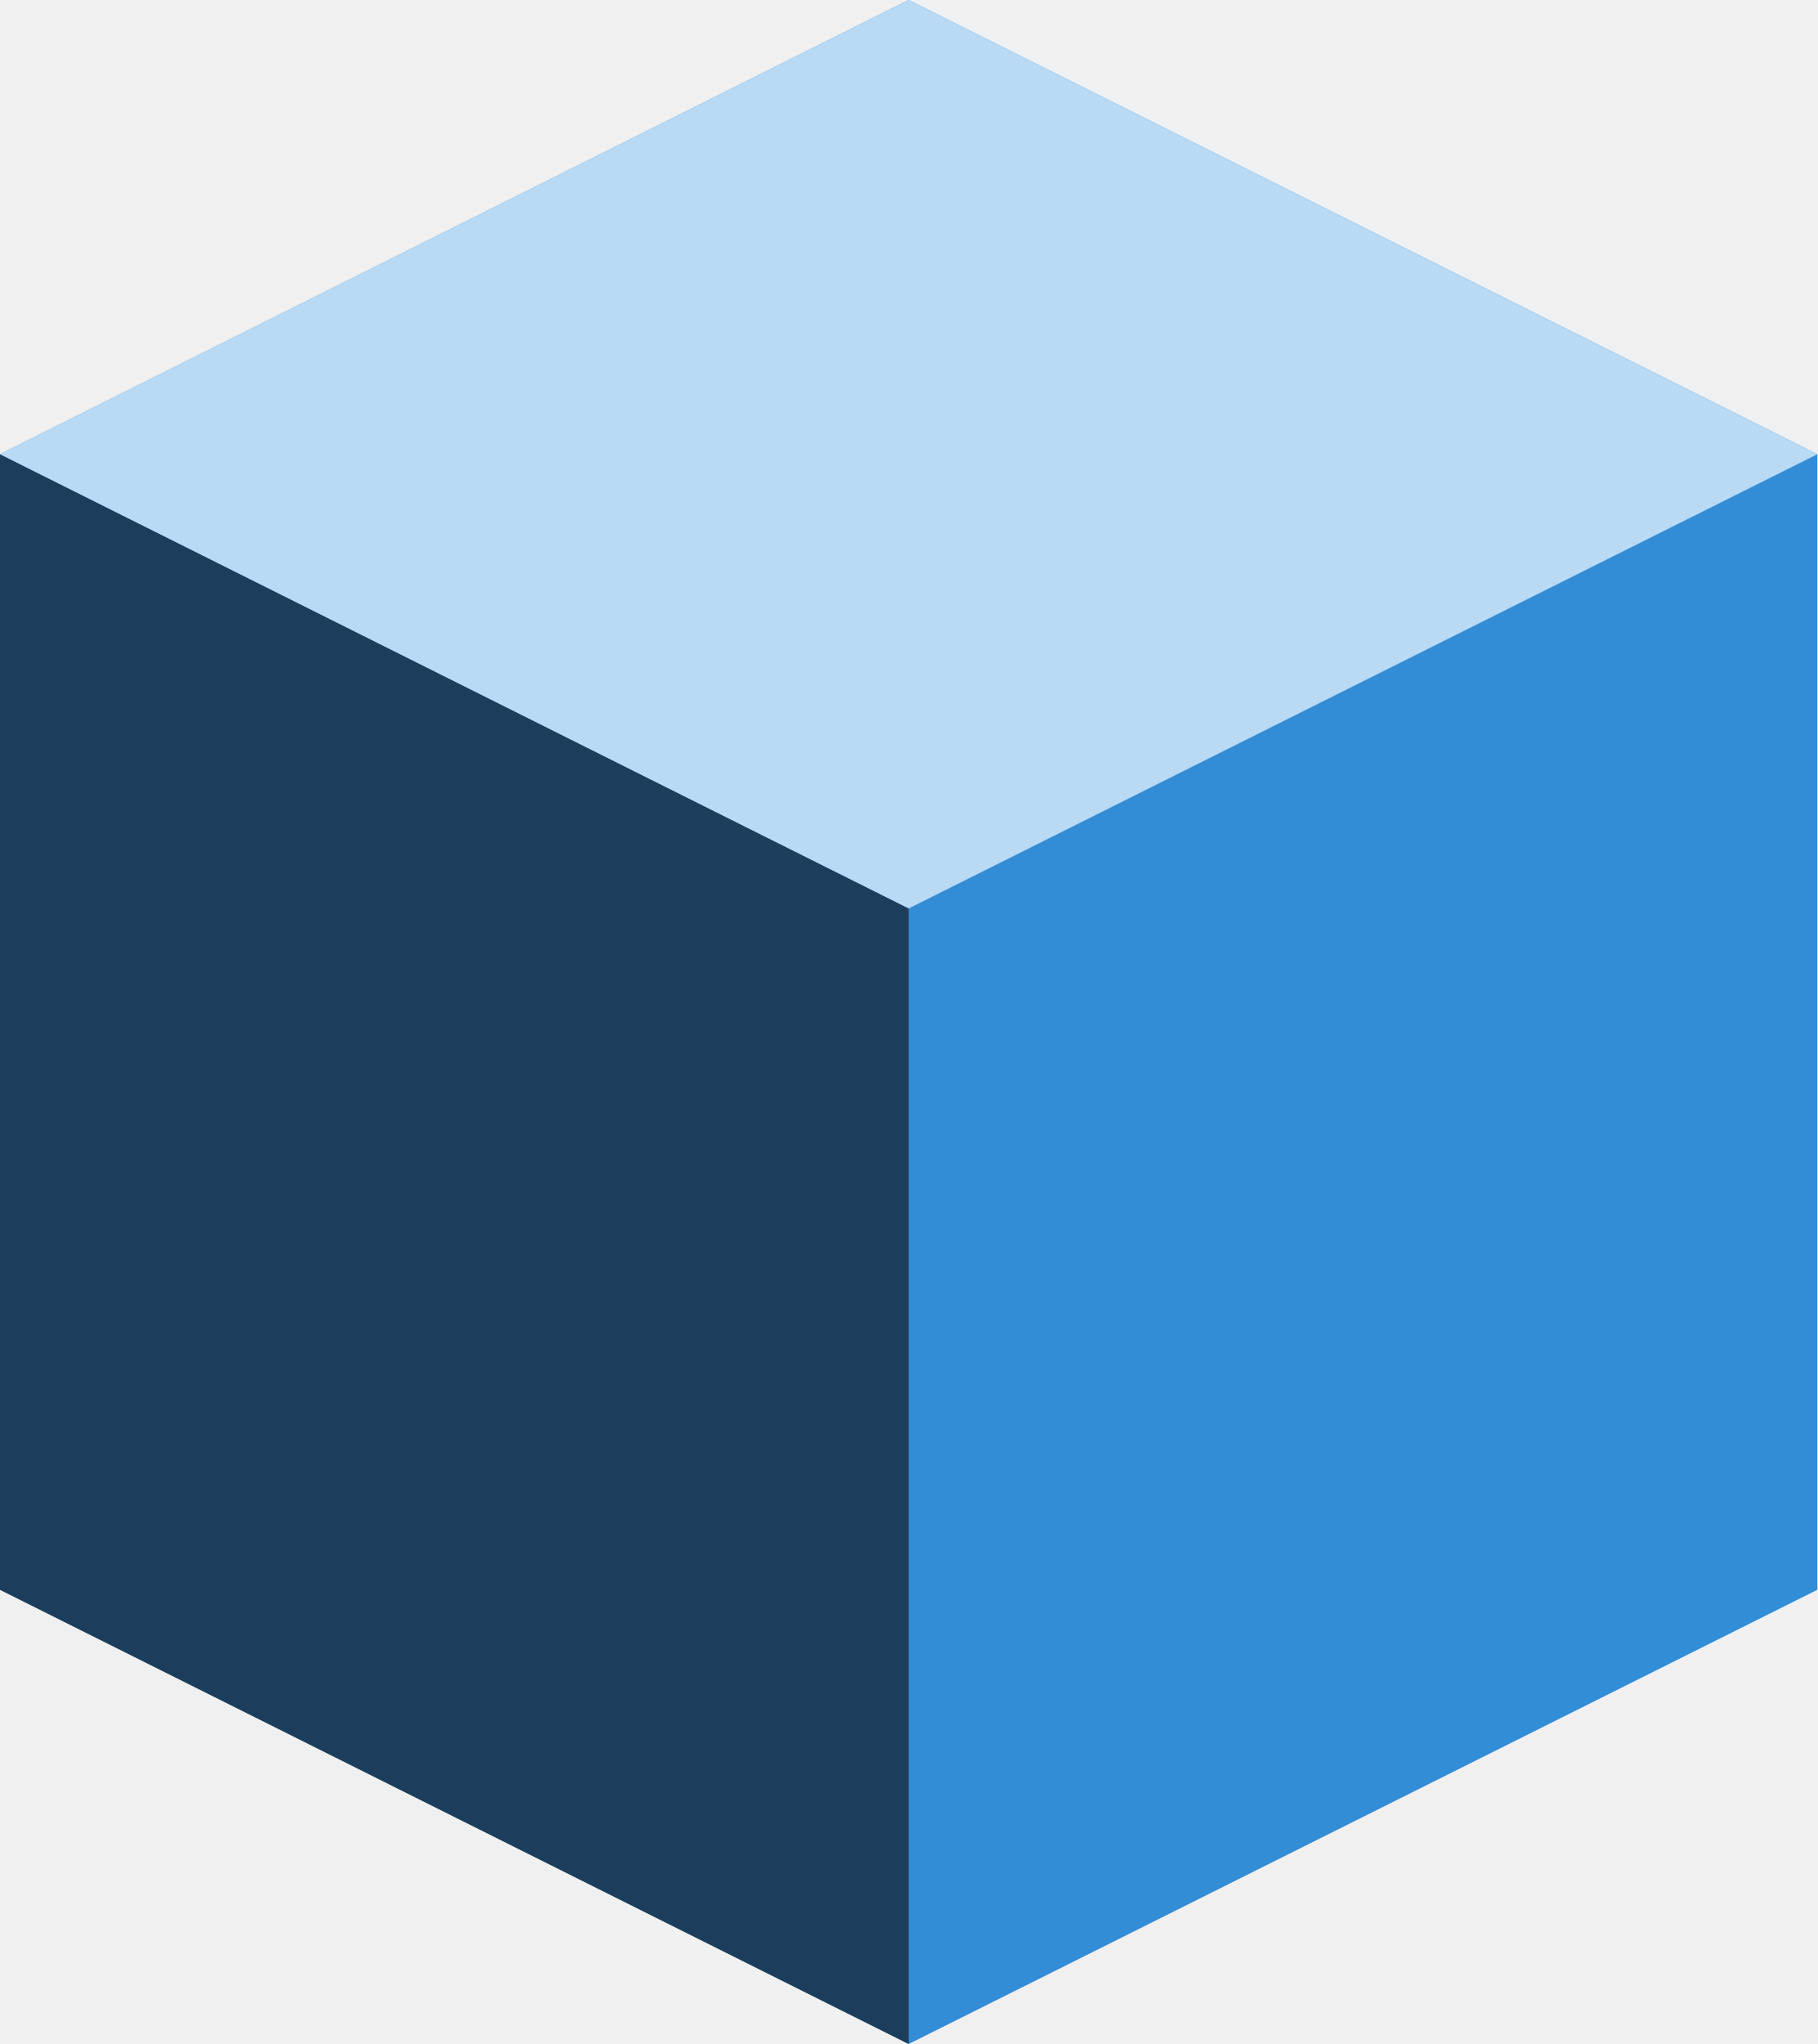
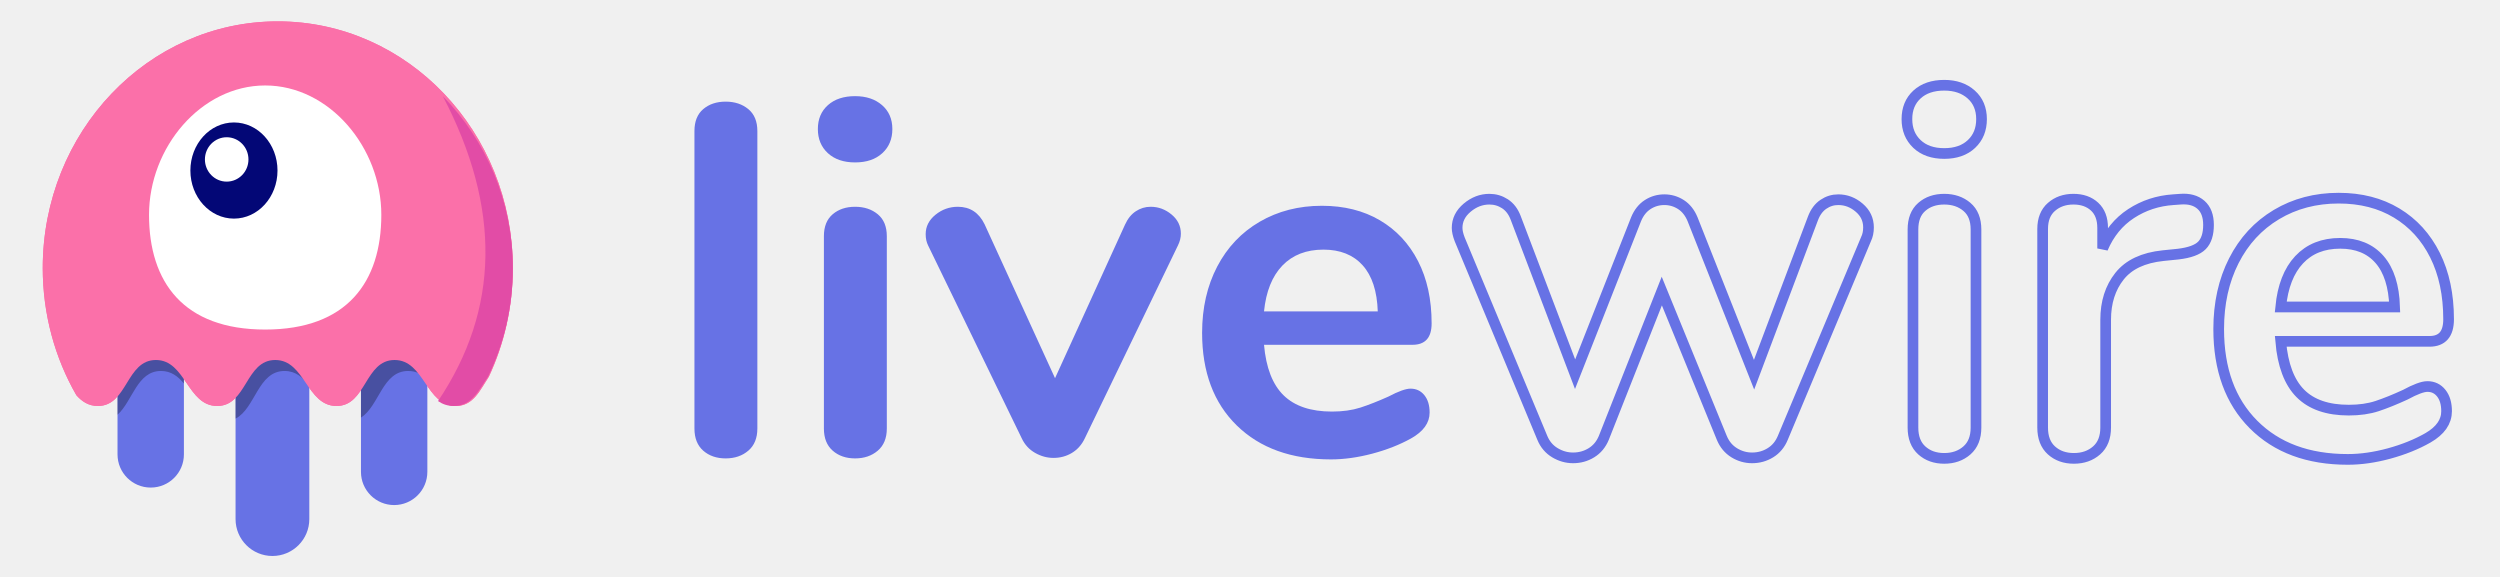
- <svg xmlns="http://www.w3.org/2000/svg" width="40px" height="45px" viewBox="0 0 40 45" version="1.1">
-   <defs />
+ <svg xmlns="http://www.w3.org/2000/svg" xmlns:xlink="http://www.w3.org/1999/xlink" width="234px" height="54px" viewBox="0 0 234 54" version="1.1">
+   <defs>
+     <path d="M6.214,3.968 L6.214,13.53 C6.214,15.246 4.823,16.637 3.107,16.637 C1.391,16.637 -2.95438243e-14,15.246 -2.97539771e-14,13.53 L-2.9041947e-14,1.986 C0.58,0.922 1.242,1.12585387e-13 2.437,1.0658141e-13 C4.381,1.0658141e-13 5.06,2.442 6.214,3.968 Z M17.952,4.466 L17.952,19.588 C17.952,21.494 16.407,23.04 14.5,23.04 C12.593,23.04 11.048,21.494 11.048,19.588 L11.048,2.473 C11.698,1.219 12.368,1.0658141e-13 13.742,1.0658141e-13 C15.916,1.0658141e-13 16.508,3.056 17.952,4.466 Z M29,4.188 L29,15.166 C29,16.882 27.609,18.274 25.893,18.274 C24.177,18.274 22.786,16.882 22.786,15.166 L22.786,1.673 C23.327,0.747 23.971,1.0658141e-13 25.046,1.0658141e-13 C27.087,1.0658141e-13 27.734,2.692 29,4.188 Z" id="path-1" />
+     <path d="M6.214,6.898 C5.663,6.224 5.011,5.723 4.067,5.723 C1.826,5.723 1.415,8.547 1.66533454e-15,9.82 L4.4408921e-16,-2.361 C2.33936437e-16,-4.077 1.391,-5.468 3.107,-5.468 C4.823,-5.468 6.214,-4.077 6.214,-2.361 L6.214,6.898 Z M17.952,7.116 C17.365,6.334 16.677,5.723 15.635,5.723 C13.142,5.723 12.913,9.218 11.048,10.184 L11.048,4.798 C11.048,2.891 12.593,1.345 14.5,1.345 C16.407,1.345 17.952,2.891 17.952,4.798 L17.952,7.116 Z M29,6.512 C28.522,6.041 27.955,5.723 27.202,5.723 C24.788,5.723 24.498,9.003 22.786,10.086 L22.786,-0.847 C22.786,-2.563 24.177,-3.954 25.893,-3.954 C27.609,-3.954 29,-2.563 29,-0.847 L29,6.512 Z" id="path-3" />
+   </defs>
  <g id="Page-1" stroke="none" stroke-width="1" fill="none" fill-rule="evenodd">
-     <g id="04-docs-start" transform="translate(-170, -28)">
-       <g id="Group" transform="translate(170, 28)">
-         <polygon id="Rectangle-3-Copy" fill="#338CD6" points="20 0 40 10 40 35 20 45 0 35 0 10" />
-         <polygon id="Rectangle-3-Copy-2" fill="#1C3E5A" points="20 20 20 45 0 35 0 10" />
-         <polygon id="Rectangle-3" fill="#B9DAF5" points="20 0 40 10 20 20 0 10" />
+     <g id="10.5″-iPad-Pro-Copy-6" transform="translate(-116, -134)">
+       <g id="Group-3" transform="translate(115, 136)">
+         <g id="Livewire" transform="translate(65.535, 5.881)" fill-rule="nonzero">
+           <path d="M3.386,35.026 C2.538,35.026 1.839,34.785 1.289,34.303 C0.74,33.821 0.465,33.129 0.465,32.227 L0.465,4.384 C0.465,3.482 0.74,2.798 1.289,2.332 C1.839,1.865 2.538,1.632 3.386,1.632 C4.234,1.632 4.941,1.865 5.506,2.332 C6.071,2.798 6.354,3.482 6.354,4.384 L6.354,32.227 C6.354,33.129 6.071,33.821 5.506,34.303 C4.941,34.785 4.234,35.026 3.386,35.026 Z M15.503,35.026 C14.655,35.026 13.956,34.785 13.407,34.303 C12.857,33.821 12.582,33.129 12.582,32.227 L12.582,14.225 C12.582,13.323 12.857,12.639 13.407,12.172 C13.956,11.706 14.655,11.473 15.503,11.473 C16.351,11.473 17.058,11.706 17.623,12.172 C18.188,12.639 18.471,13.323 18.471,14.225 L18.471,32.227 C18.471,33.129 18.188,33.821 17.623,34.303 C17.058,34.785 16.351,35.026 15.503,35.026 Z M15.503,7.322 C14.435,7.322 13.587,7.034 12.959,6.459 C12.331,5.884 12.017,5.13 12.017,4.197 C12.017,3.264 12.331,2.518 12.959,1.959 C13.587,1.399 14.435,1.119 15.503,1.119 C16.54,1.119 17.38,1.399 18.024,1.959 C18.667,2.518 18.989,3.264 18.989,4.197 C18.989,5.13 18.675,5.884 18.047,6.459 C17.419,7.034 16.571,7.322 15.503,7.322 Z M40.764,13.152 C41.016,12.592 41.353,12.172 41.777,11.893 C42.201,11.613 42.665,11.473 43.167,11.473 C43.89,11.473 44.541,11.714 45.122,12.196 C45.703,12.678 45.994,13.276 45.994,13.991 C45.994,14.365 45.9,14.738 45.711,15.111 L36.996,33.16 C36.713,33.751 36.312,34.202 35.794,34.513 C35.276,34.824 34.703,34.979 34.075,34.979 C33.478,34.979 32.905,34.824 32.355,34.513 C31.805,34.202 31.389,33.751 31.107,33.16 L22.344,15.111 C22.187,14.8 22.108,14.442 22.108,14.038 C22.108,13.323 22.414,12.717 23.027,12.219 C23.639,11.722 24.338,11.473 25.123,11.473 C26.254,11.473 27.086,12.017 27.62,13.105 L34.216,27.517 L40.764,13.152 Z M67.486,28.496 C68.02,28.496 68.452,28.698 68.782,29.103 C69.112,29.507 69.277,30.051 69.277,30.735 C69.277,31.699 68.696,32.507 67.533,33.16 C66.466,33.751 65.256,34.225 63.906,34.583 C62.555,34.94 61.268,35.119 60.043,35.119 C56.336,35.119 53.4,34.062 51.233,31.948 C49.066,29.833 47.982,26.942 47.982,23.273 C47.982,20.941 48.453,18.873 49.395,17.07 C50.338,15.266 51.665,13.867 53.376,12.872 C55.088,11.877 57.027,11.38 59.195,11.38 C61.268,11.38 63.073,11.83 64.612,12.732 C66.151,13.634 67.345,14.909 68.193,16.557 C69.041,18.205 69.465,20.148 69.465,22.386 C69.465,23.723 68.868,24.392 67.675,24.392 L53.777,24.392 C53.965,26.537 54.578,28.115 55.614,29.126 C56.651,30.136 58.158,30.642 60.137,30.642 C61.142,30.642 62.029,30.517 62.799,30.269 C63.568,30.02 64.44,29.678 65.413,29.242 C66.356,28.745 67.047,28.496 67.486,28.496 Z M59.336,15.484 C57.734,15.484 56.454,15.981 55.496,16.976 C54.538,17.971 53.965,19.402 53.777,21.267 L64.424,21.267 C64.361,19.37 63.89,17.932 63.011,16.953 C62.131,15.974 60.906,15.484 59.336,15.484 Z" id="Combined-Shape" fill="#6772E5" />
+           <path d="M105.166,12.54 C105.387,11.964 105.709,11.532 106.134,11.243 C106.559,10.955 107.023,10.811 107.526,10.811 C108.25,10.811 108.902,11.059 109.484,11.556 C110.066,12.052 110.357,12.669 110.357,13.405 C110.357,13.821 110.279,14.19 110.121,14.51 L102.335,33.101 C102.083,33.71 101.698,34.174 101.179,34.494 C100.66,34.815 100.086,34.975 99.457,34.975 C98.859,34.975 98.3,34.815 97.781,34.494 C97.262,34.174 96.877,33.71 96.625,33.101 L91.01,19.362 L85.583,33.101 C85.331,33.71 84.946,34.174 84.427,34.494 C83.908,34.815 83.333,34.975 82.704,34.975 C82.106,34.975 81.54,34.815 81.005,34.494 C80.471,34.174 80.077,33.71 79.826,33.101 L72.087,14.51 C71.929,14.094 71.851,13.741 71.851,13.453 C71.851,12.717 72.165,12.084 72.794,11.556 C73.424,11.027 74.116,10.763 74.871,10.763 C75.406,10.763 75.893,10.907 76.334,11.195 C76.774,11.484 77.104,11.916 77.325,12.492 L82.893,27.144 L88.603,12.637 C88.855,12.028 89.216,11.572 89.688,11.267 C90.16,10.963 90.679,10.811 91.246,10.811 C91.812,10.811 92.331,10.963 92.803,11.267 C93.275,11.572 93.636,12.028 93.888,12.637 L99.645,27.192 L105.166,12.54 Z M117.445,35.023 C116.596,35.023 115.896,34.775 115.345,34.278 C114.795,33.782 114.519,33.069 114.519,32.141 L114.519,13.597 C114.519,12.669 114.795,11.964 115.345,11.484 C115.896,11.003 116.596,10.763 117.445,10.763 C118.295,10.763 119.002,11.003 119.569,11.484 C120.135,11.964 120.418,12.669 120.418,13.597 L120.418,32.141 C120.418,33.069 120.135,33.782 119.569,34.278 C119.002,34.775 118.295,35.023 117.445,35.023 Z M117.445,6.487 C116.376,6.487 115.526,6.191 114.897,5.599 C114.268,5.006 113.953,4.23 113.953,3.269 C113.953,2.308 114.268,1.539 114.897,0.963 C115.526,0.386 116.376,0.098 117.445,0.098 C118.483,0.098 119.325,0.386 119.97,0.963 C120.615,1.539 120.937,2.308 120.937,3.269 C120.937,4.23 120.623,5.006 119.993,5.599 C119.364,6.191 118.515,6.487 117.445,6.487 Z M139.539,10.763 C140.357,10.699 141.002,10.875 141.474,11.291 C141.946,11.708 142.182,12.332 142.182,13.165 C142.182,14.03 141.978,14.67 141.569,15.087 C141.16,15.503 140.42,15.775 139.351,15.903 L137.935,16.047 C136.079,16.239 134.718,16.88 133.853,17.969 C132.988,19.058 132.555,20.419 132.555,22.052 L132.555,32.141 C132.555,33.069 132.272,33.782 131.706,34.278 C131.14,34.775 130.432,35.023 129.582,35.023 C128.733,35.023 128.033,34.775 127.482,34.278 C126.932,33.782 126.657,33.069 126.657,32.141 L126.657,13.549 C126.657,12.653 126.932,11.964 127.482,11.484 C128.033,11.003 128.717,10.763 129.535,10.763 C130.353,10.763 131.014,10.995 131.517,11.46 C132.021,11.924 132.272,12.588 132.272,13.453 L132.272,15.375 C132.87,13.966 133.759,12.877 134.938,12.108 C136.118,11.339 137.432,10.907 138.879,10.811 L139.539,10.763 Z M162.672,28.297 C163.207,28.297 163.639,28.506 163.97,28.922 C164.3,29.338 164.465,29.899 164.465,30.603 C164.465,31.596 163.883,32.429 162.719,33.101 C161.649,33.71 160.438,34.198 159.085,34.567 C157.733,34.935 156.443,35.119 155.216,35.119 C151.504,35.119 148.562,34.03 146.391,31.852 C144.221,29.675 143.135,26.696 143.135,22.917 C143.135,20.515 143.607,18.385 144.551,16.528 C145.495,14.67 146.824,13.229 148.538,12.204 C150.253,11.179 152.196,10.667 154.366,10.667 C156.443,10.667 158.252,11.131 159.793,12.06 C161.335,12.989 162.53,14.302 163.38,15.999 C164.229,17.697 164.654,19.698 164.654,22.004 C164.654,23.381 164.056,24.07 162.861,24.07 L148.94,24.07 C149.128,26.28 149.742,27.905 150.78,28.946 C151.818,29.987 153.328,30.507 155.31,30.507 C156.317,30.507 157.206,30.379 157.976,30.123 C158.747,29.867 159.62,29.514 160.595,29.066 C161.539,28.554 162.231,28.297 162.672,28.297 Z M154.508,14.894 C152.904,14.894 151.622,15.407 150.662,16.432 C149.702,17.456 149.128,18.93 148.94,20.851 L159.604,20.851 C159.542,18.898 159.07,17.416 158.189,16.408 C157.308,15.399 156.081,14.894 154.508,14.894 Z" id="Combined-Shape-Copy" stroke="#6772E5" />
+         </g>
+         <g id="Jelly">
+           <path d="M46.761,33.247 C45.945,34.48 45.325,36 43.666,36 C40.875,36 40.724,31.696 37.931,31.696 C35.138,31.696 35.289,36 32.498,36 C29.706,36 29.555,31.696 26.762,31.696 C23.969,31.696 24.12,36 21.329,36 C18.537,36 18.386,31.696 15.594,31.696 C12.801,31.696 12.951,36 10.16,36 C9.283,36 8.666,35.575 8.147,34.992 C6.149,31.516 5,27.442 5,23.087 C5,10.336 14.85,0 27,0 C39.15,0 49,10.336 49,23.087 C49,26.733 48.195,30.181 46.761,33.247 Z" id="Body-Copy-2" fill="#FB70A9" />
+           <g id="Legs" transform="translate(12, 27)">
+             <mask id="mask-2" fill="white">
+               <use xlink:href="#path-1" />
+             </mask>
+             <use id="Combined-Shape" fill="#6772E5" xlink:href="#path-1" />
+             <mask id="mask-4" fill="white">
+               <use xlink:href="#path-3" />
+             </mask>
+             <use id="Combined-Shape" fill-opacity="0.299" fill="#000000" xlink:href="#path-3" />
+           </g>
+           <path d="M46.761,33.247 C45.945,34.48 45.325,36 43.666,36 C40.875,36 40.724,31.696 37.931,31.696 C35.138,31.696 35.289,36 32.498,36 C29.706,36 29.555,31.696 26.762,31.696 C23.969,31.696 24.12,36 21.329,36 C18.537,36 18.386,31.696 15.594,31.696 C12.801,31.696 12.951,36 10.16,36 C9.283,36 8.666,35.575 8.147,34.992 C6.149,31.516 5,27.442 5,23.087 C5,10.336 14.85,0 27,0 C39.15,0 49,10.336 49,23.087 C49,26.733 48.195,30.181 46.761,33.247 Z" id="Body-Copy-4" fill="#FB70A9" />
+           <path d="M42,35.54 C47.765,26.964 47.914,17.45 42.447,7 C46.499,11.152 49,16.849 49,23.136 C49,26.768 48.165,30.203 46.679,33.257 C45.833,34.486 45.191,36 43.472,36 C42.883,36 42.408,35.823 42,35.54 Z" id="Combined-Shape" fill="#E24CA6" />
+           <g id="Eyes-Copy-2" transform="translate(0, 6)">
+             <path d="M25.821,22.846 C33.471,22.846 36.692,18.408 36.692,12.105 C36.692,5.802 31.825,0 25.821,0 C19.816,0 14.949,5.802 14.949,12.105 C14.949,18.408 18.17,22.846 25.821,22.846 Z" id="Oval" fill="#FFFFFF" />
+             <ellipse id="Oval" fill="#030776" cx="22.897" cy="7.962" rx="4.077" ry="4.5" />
+             <ellipse id="Oval" fill="#FFFFFF" cx="22.218" cy="6.923" rx="2.038" ry="2.077" />
+           </g>
+         </g>
      </g>
    </g>
  </g>
</svg>
